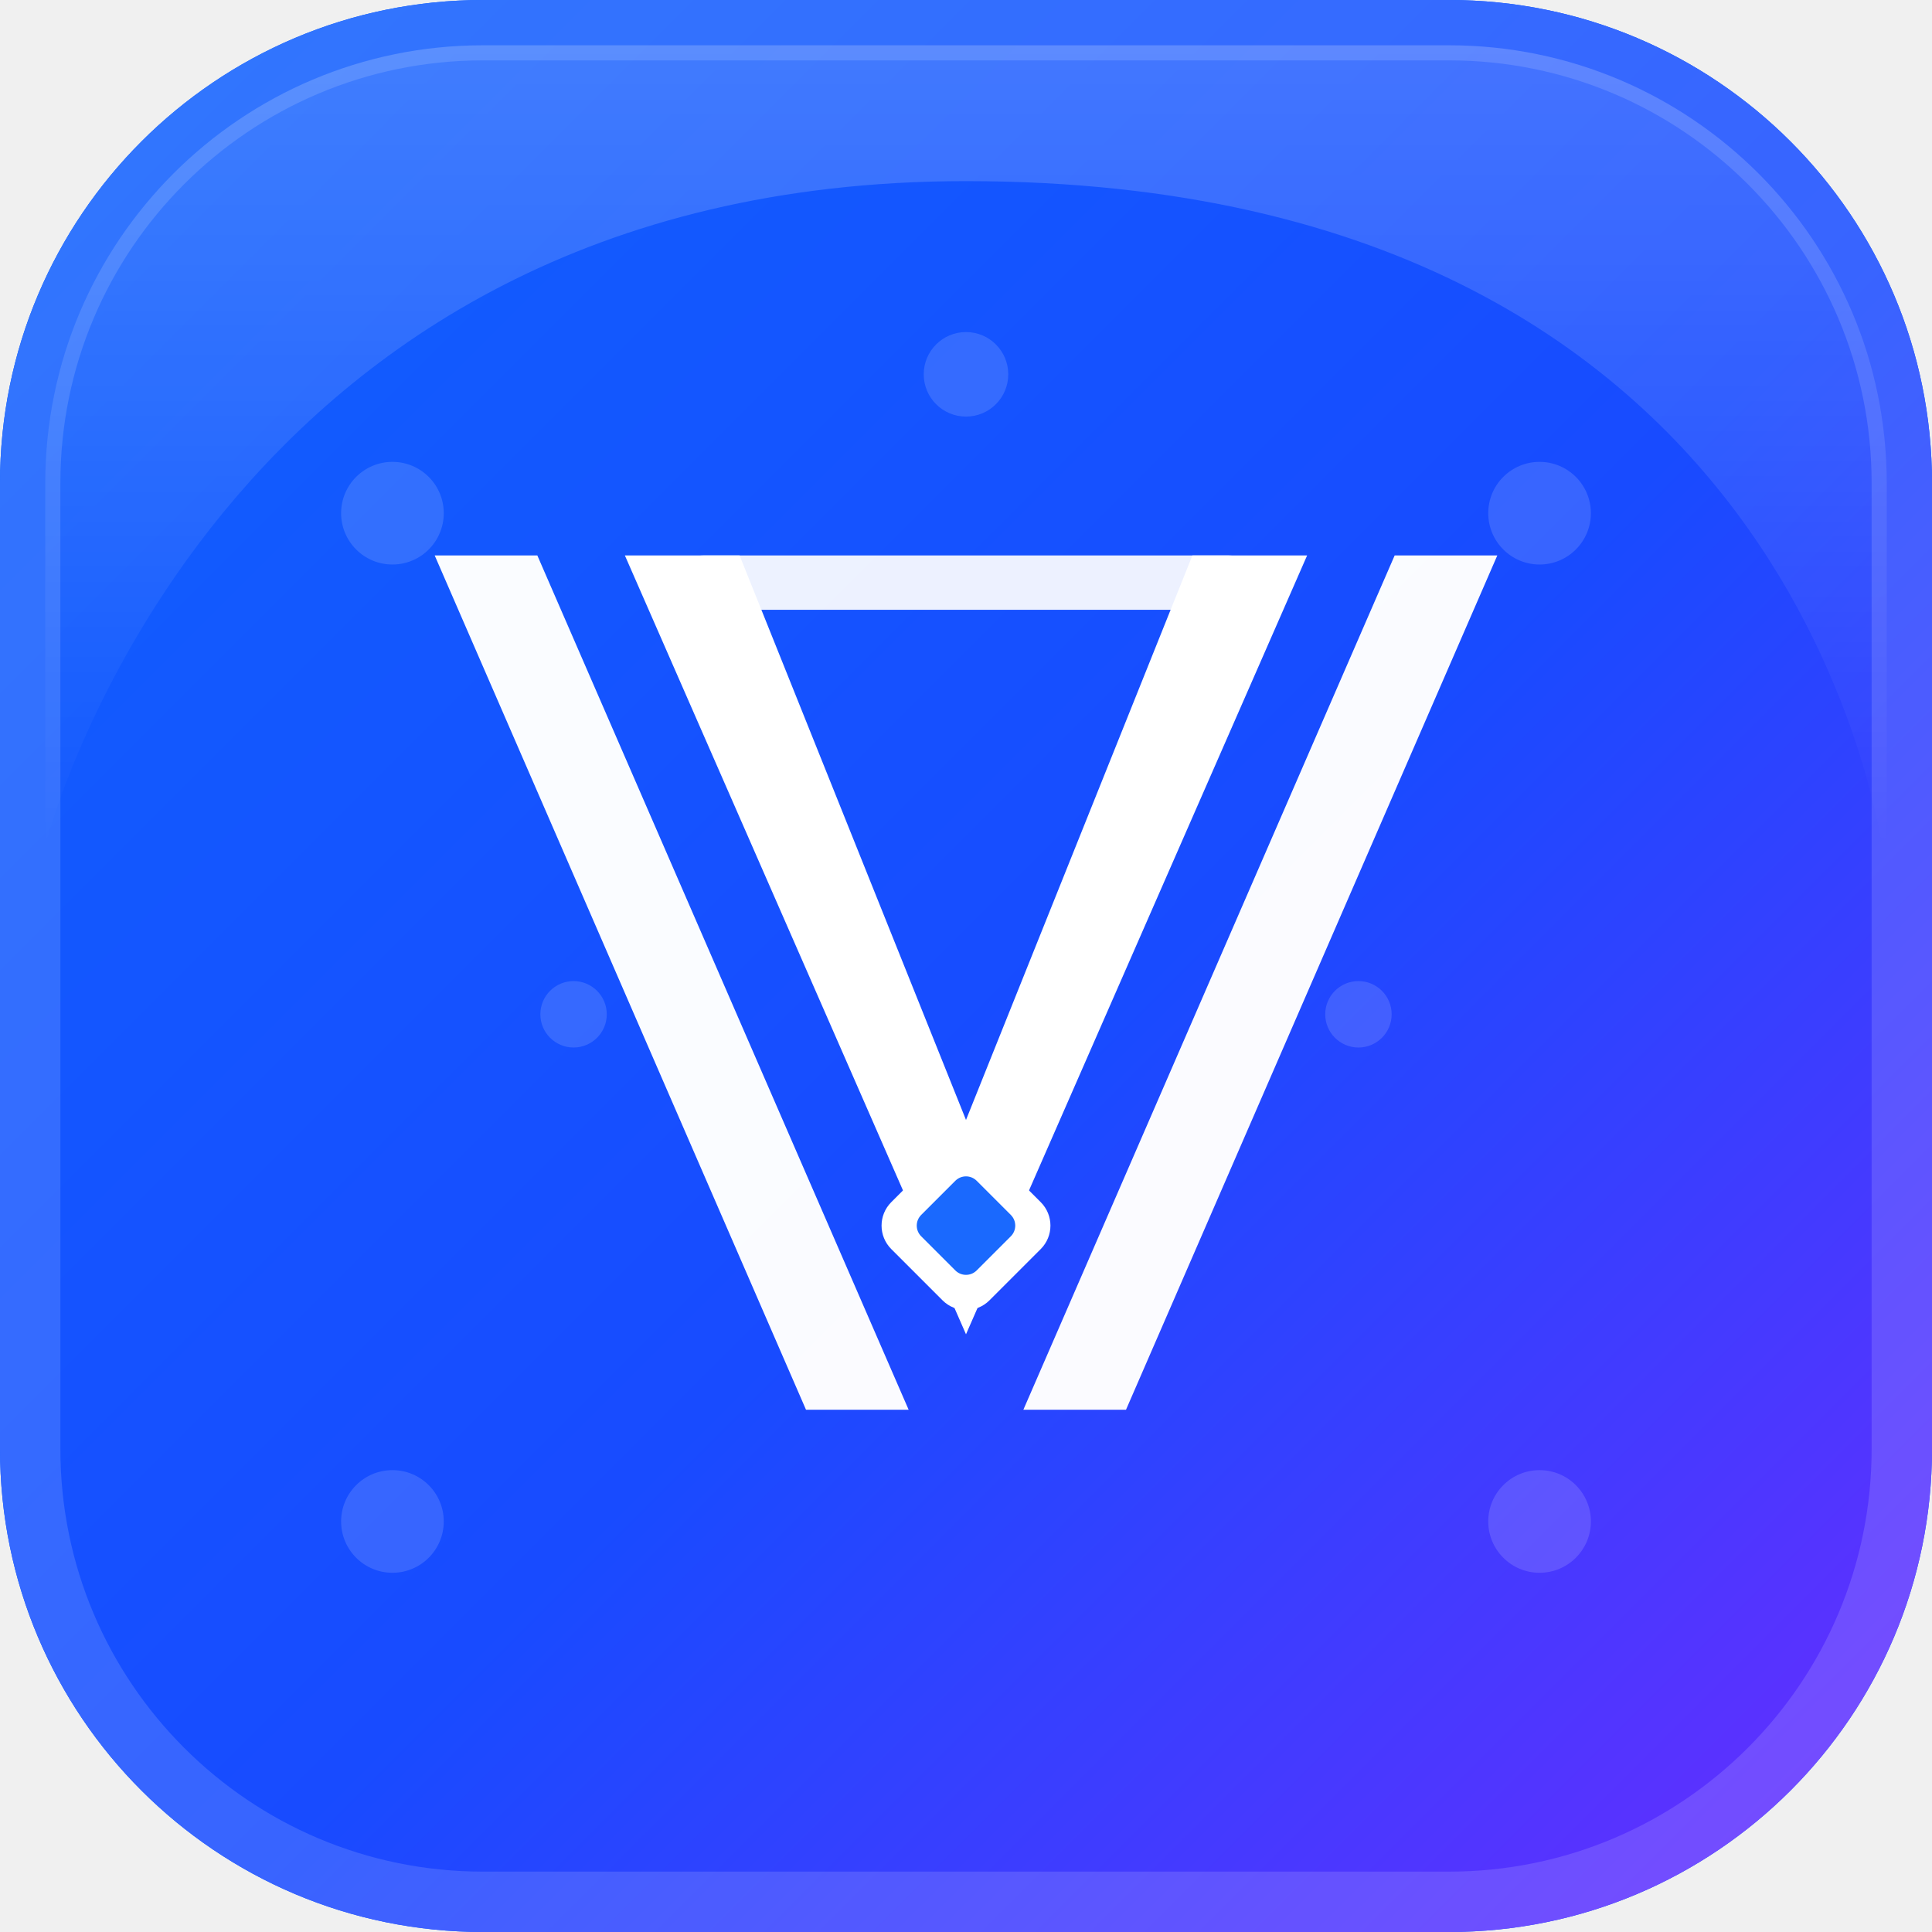
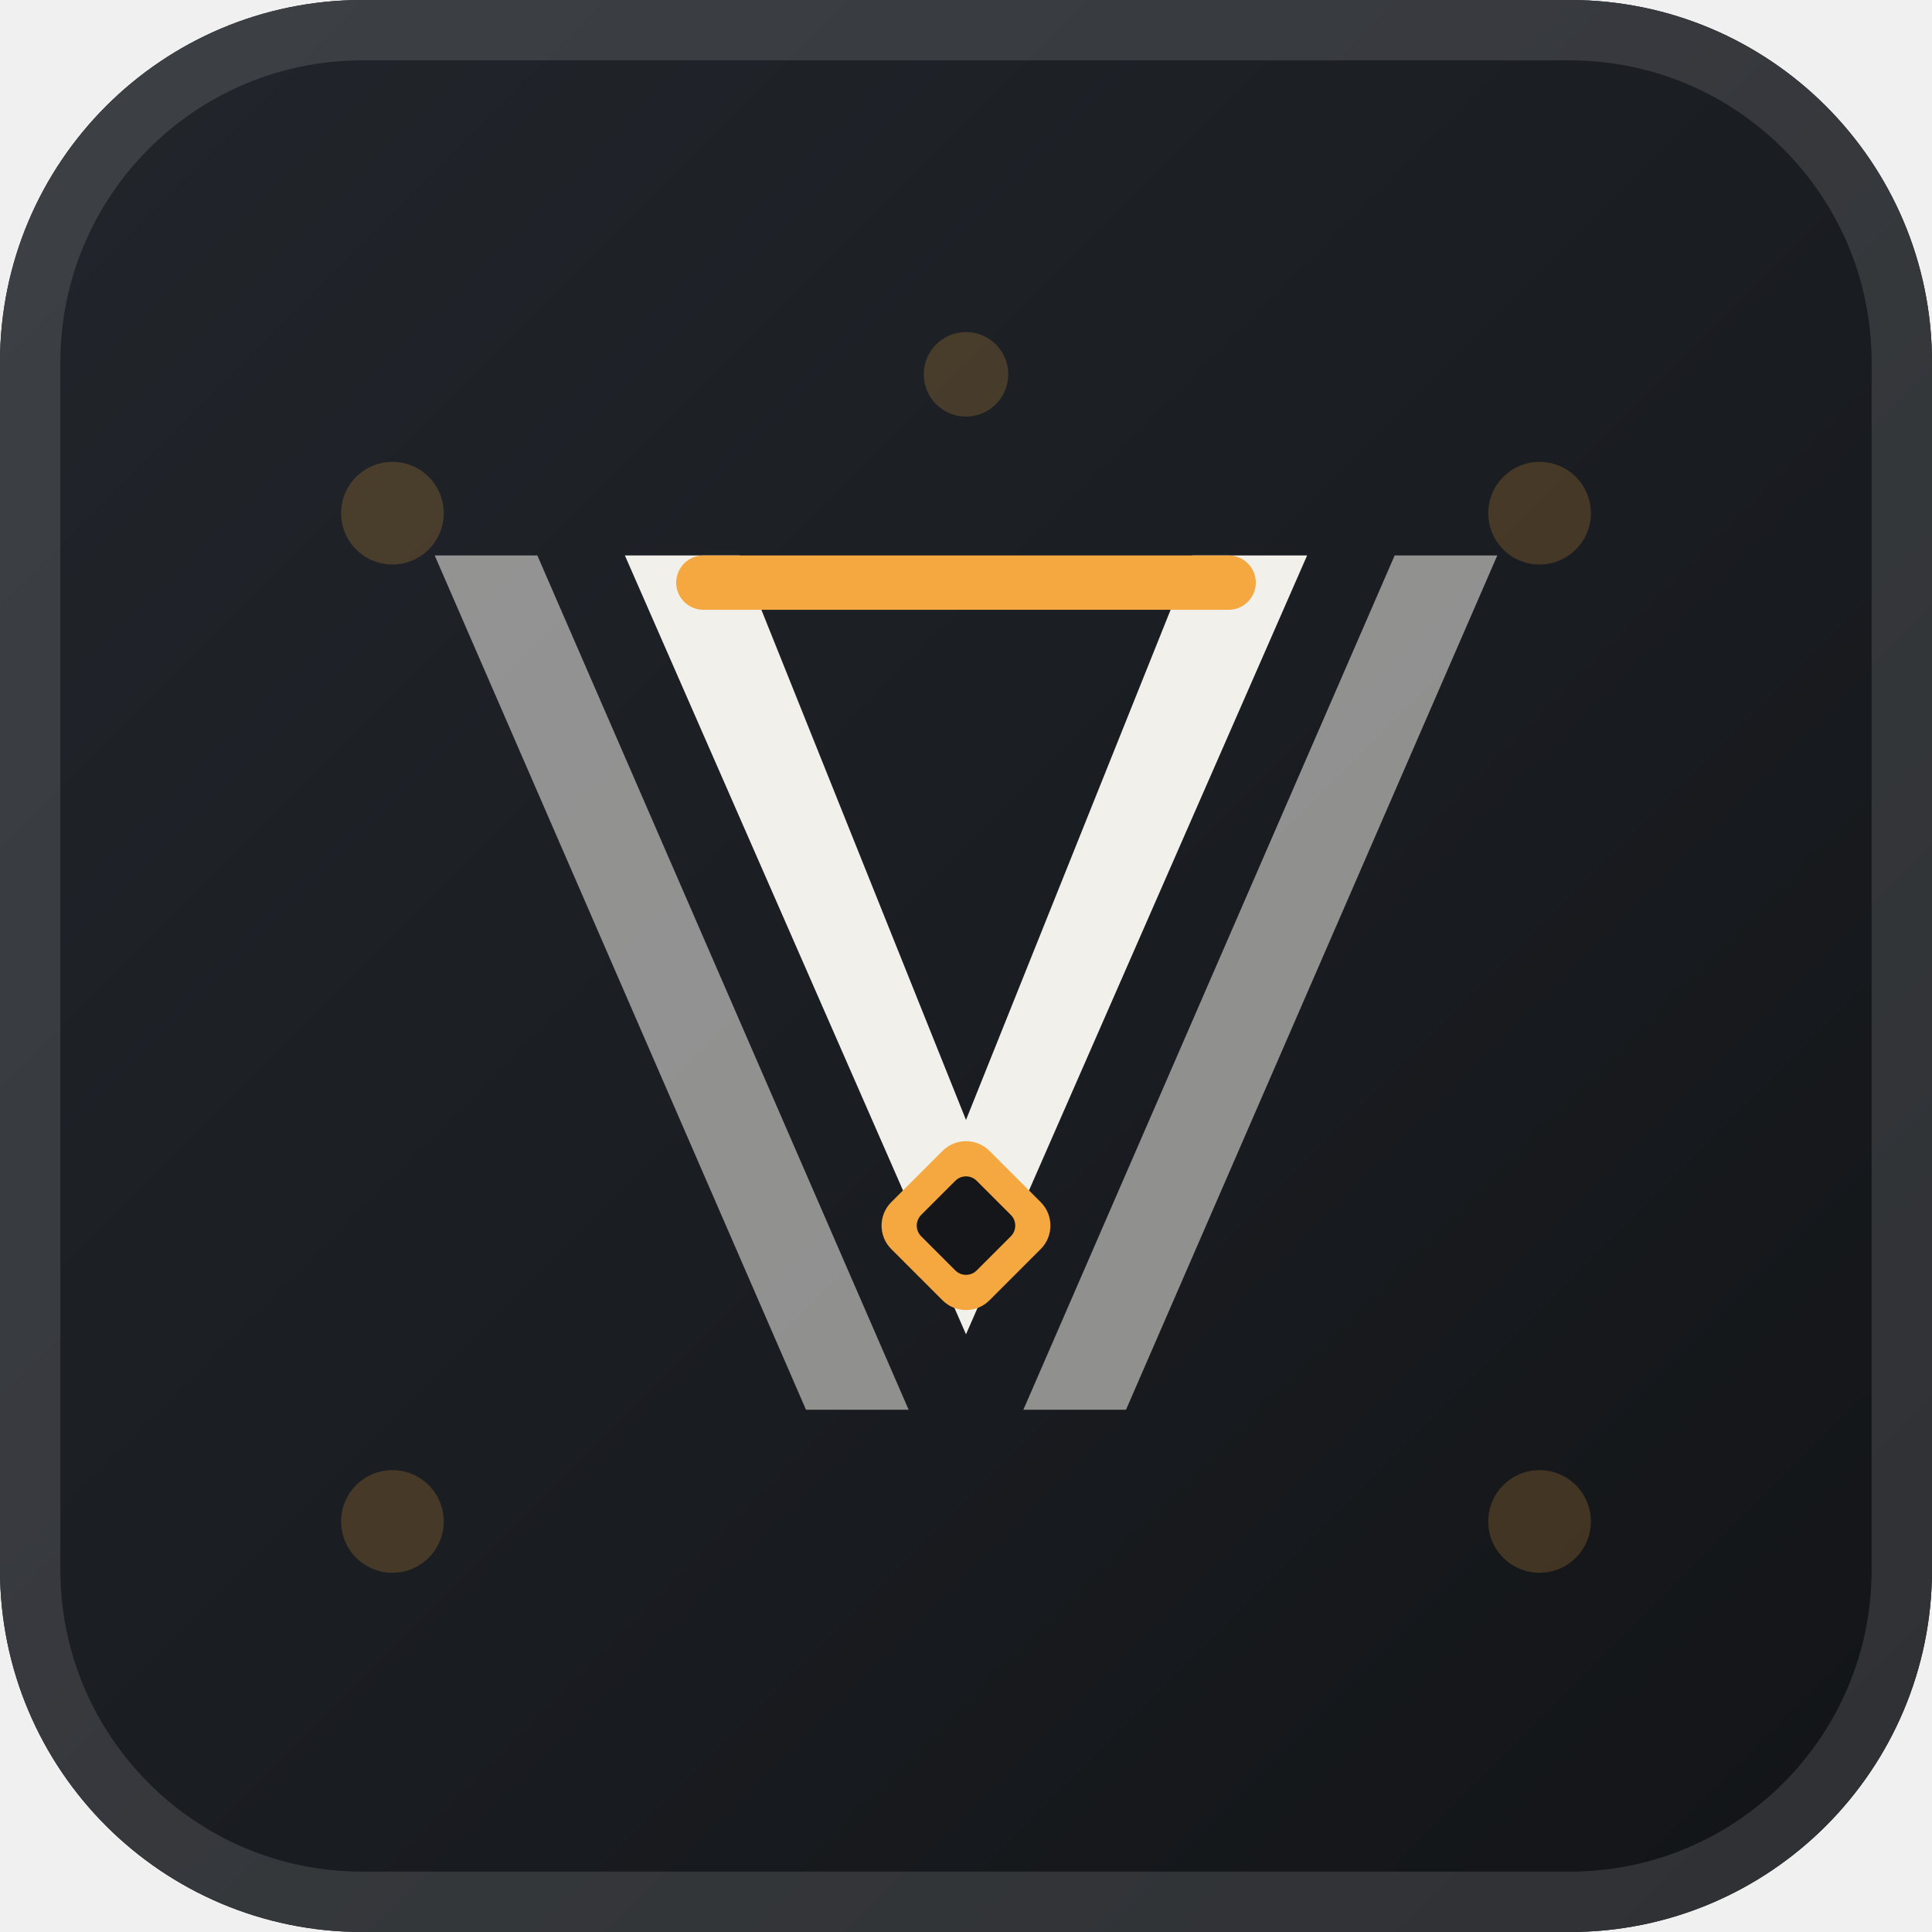
<svg xmlns="http://www.w3.org/2000/svg" viewBox="0 0 32 32" fill="none">
-   <rect width="32" height="32" rx="8" fill="#0f62fe" />
-   <rect width="32" height="32" rx="8" fill="url(#g)" />
-   <path d="M8 0.75H24C28.004 0.75 31.25 3.996 31.25 8V14.5C31.25 14.5 30.2 3 16 3C3.5 3 0.75 14 0.75 14V8C0.75 3.996 3.996 0.75 8 0.75Z" fill="url(#h)" opacity="0.95" />
-   <g opacity="0.14">
-     <circle cx="6.5" cy="8.5" r="0.85" fill="white" />
-     <circle cx="25.5" cy="8.5" r="0.85" fill="white" />
-     <circle cx="6.5" cy="25.2" r="0.85" fill="white" />
-     <circle cx="25.5" cy="25.2" r="0.85" fill="white" />
-     <circle cx="16" cy="6.2" r="0.7" fill="white" />
-     <circle cx="9.5" cy="16.8" r="0.55" fill="white" />
-     <circle cx="22.5" cy="16.8" r="0.55" fill="white" />
+   <rect width="32" height="32" rx="6" fill="#1d2126" />
+   <rect width="32" height="32" rx="6" fill="url(#g)" />
+   <rect x="0.5" y="0.5" width="31" height="31" rx="5.5" stroke="#ffffff1f" />
+   <g opacity="0.2">
+     <circle cx="6.5" cy="8.5" r="0.85" fill="#f5a83f" />
+     <circle cx="25.5" cy="8.5" r="0.85" fill="#f5a83f" />
+     <circle cx="6.5" cy="25.2" r="0.85" fill="#f5a83f" />
+     <circle cx="25.5" cy="25.2" r="0.85" fill="#f5a83f" />
+     <circle cx="16" cy="6.2" r="0.7" fill="#f5a83f" />
  </g>
-   <rect x="0.5" y="0.5" width="31" height="31" rx="7.5" stroke="white" stroke-opacity="0.14" />
-   <path d="M8.9 9.2L15.05 23.35L13.35 23.35L7.2 9.2H8.9Z" fill="white" opacity="0.98" />
-   <path d="M23.1 9.2L16.95 23.35L18.65 23.35L24.8 9.2H23.1Z" fill="white" opacity="0.98" />
-   <path d="M10.35 9.2L16 22.1L21.65 9.2H19.75L16 18.55L12.25 9.2H10.35Z" fill="white" />
-   <g>
-     <rect x="14.85" y="19.15" width="2.3" height="2.3" rx="0.55" fill="white" transform="rotate(45 16 20.3)" />
-     <rect x="15.35" y="19.65" width="1.3" height="1.3" rx="0.25" fill="#0f62fe" transform="rotate(45 16 20.3)" opacity="0.95" />
-   </g>
-   <rect x="11.2" y="9.2" width="9.6" height="0.9" rx="0.45" fill="white" opacity="0.92" />
+   <path d="M10.35 9.2L16 22.1L21.65 9.2H19.75L16 18.55L12.25 9.2H10.35Z" fill="#f2f0eb" />
+   <path d="M8.9 9.2L15.05 23.35L13.35 23.35L7.2 9.2H8.9Z" fill="#f2f0eb" opacity="0.55" />
+   <path d="M23.1 9.2L16.95 23.35L18.65 23.35L24.8 9.2H23.1Z" fill="#f2f0eb" opacity="0.55" />
+   <rect x="11.2" y="9.2" width="9.6" height="0.9" rx="0.45" fill="#f5a83f" />
+   <rect x="14.85" y="19.15" width="2.3" height="2.3" rx="0.55" fill="#f5a83f" transform="rotate(45 16 20.3)" />
+   <rect x="15.35" y="19.65" width="1.3" height="1.3" rx="0.25" fill="#14161a" transform="rotate(45 16 20.3)" />
  <defs>
    <linearGradient id="g" x1="0" y1="0" x2="32" y2="32" gradientUnits="userSpaceOnUse">
-       <stop stop-color="#0f62fe" />
-       <stop offset="0.55" stop-color="#184bff" />
-       <stop offset="1" stop-color="#6b2bff" />
-     </linearGradient>
-     <linearGradient id="h" x1="16" y1="0" x2="16" y2="14" gradientUnits="userSpaceOnUse">
-       <stop stop-color="white" stop-opacity="0.22" />
-       <stop offset="1" stop-color="white" stop-opacity="0" />
+       <stop stop-color="#22262c" />
+       <stop offset="1" stop-color="#121417" />
    </linearGradient>
  </defs>
</svg>
